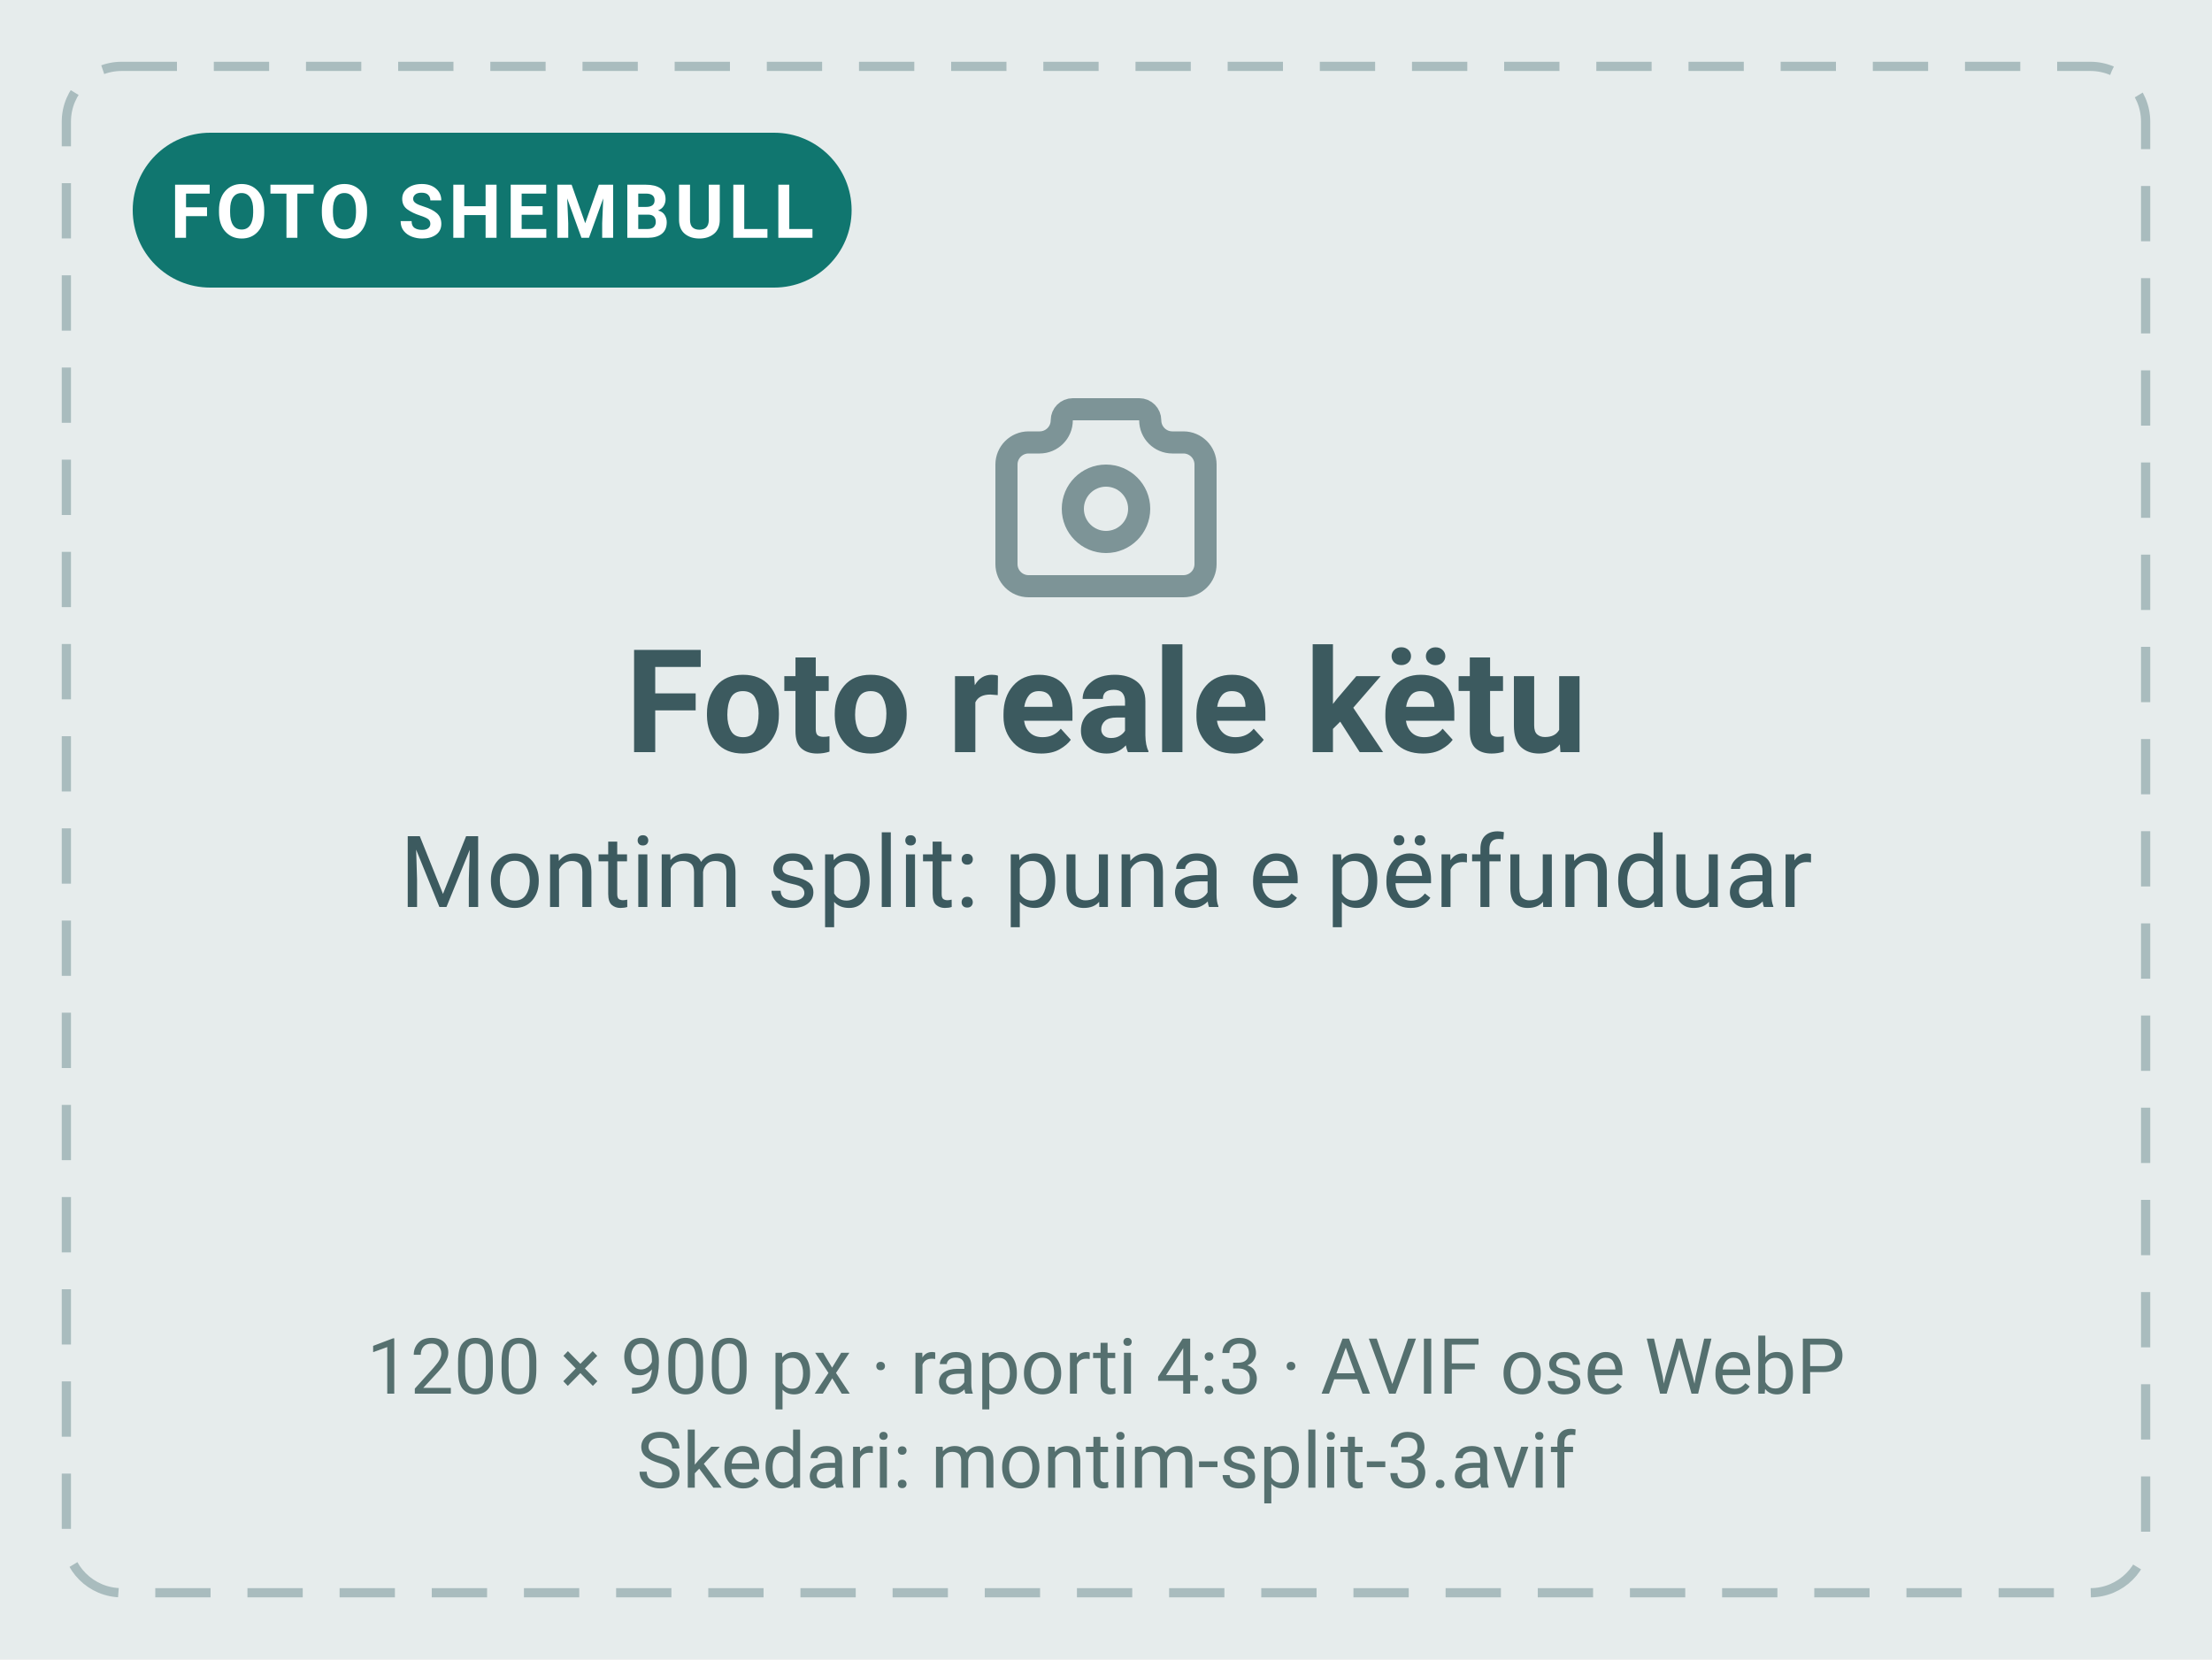
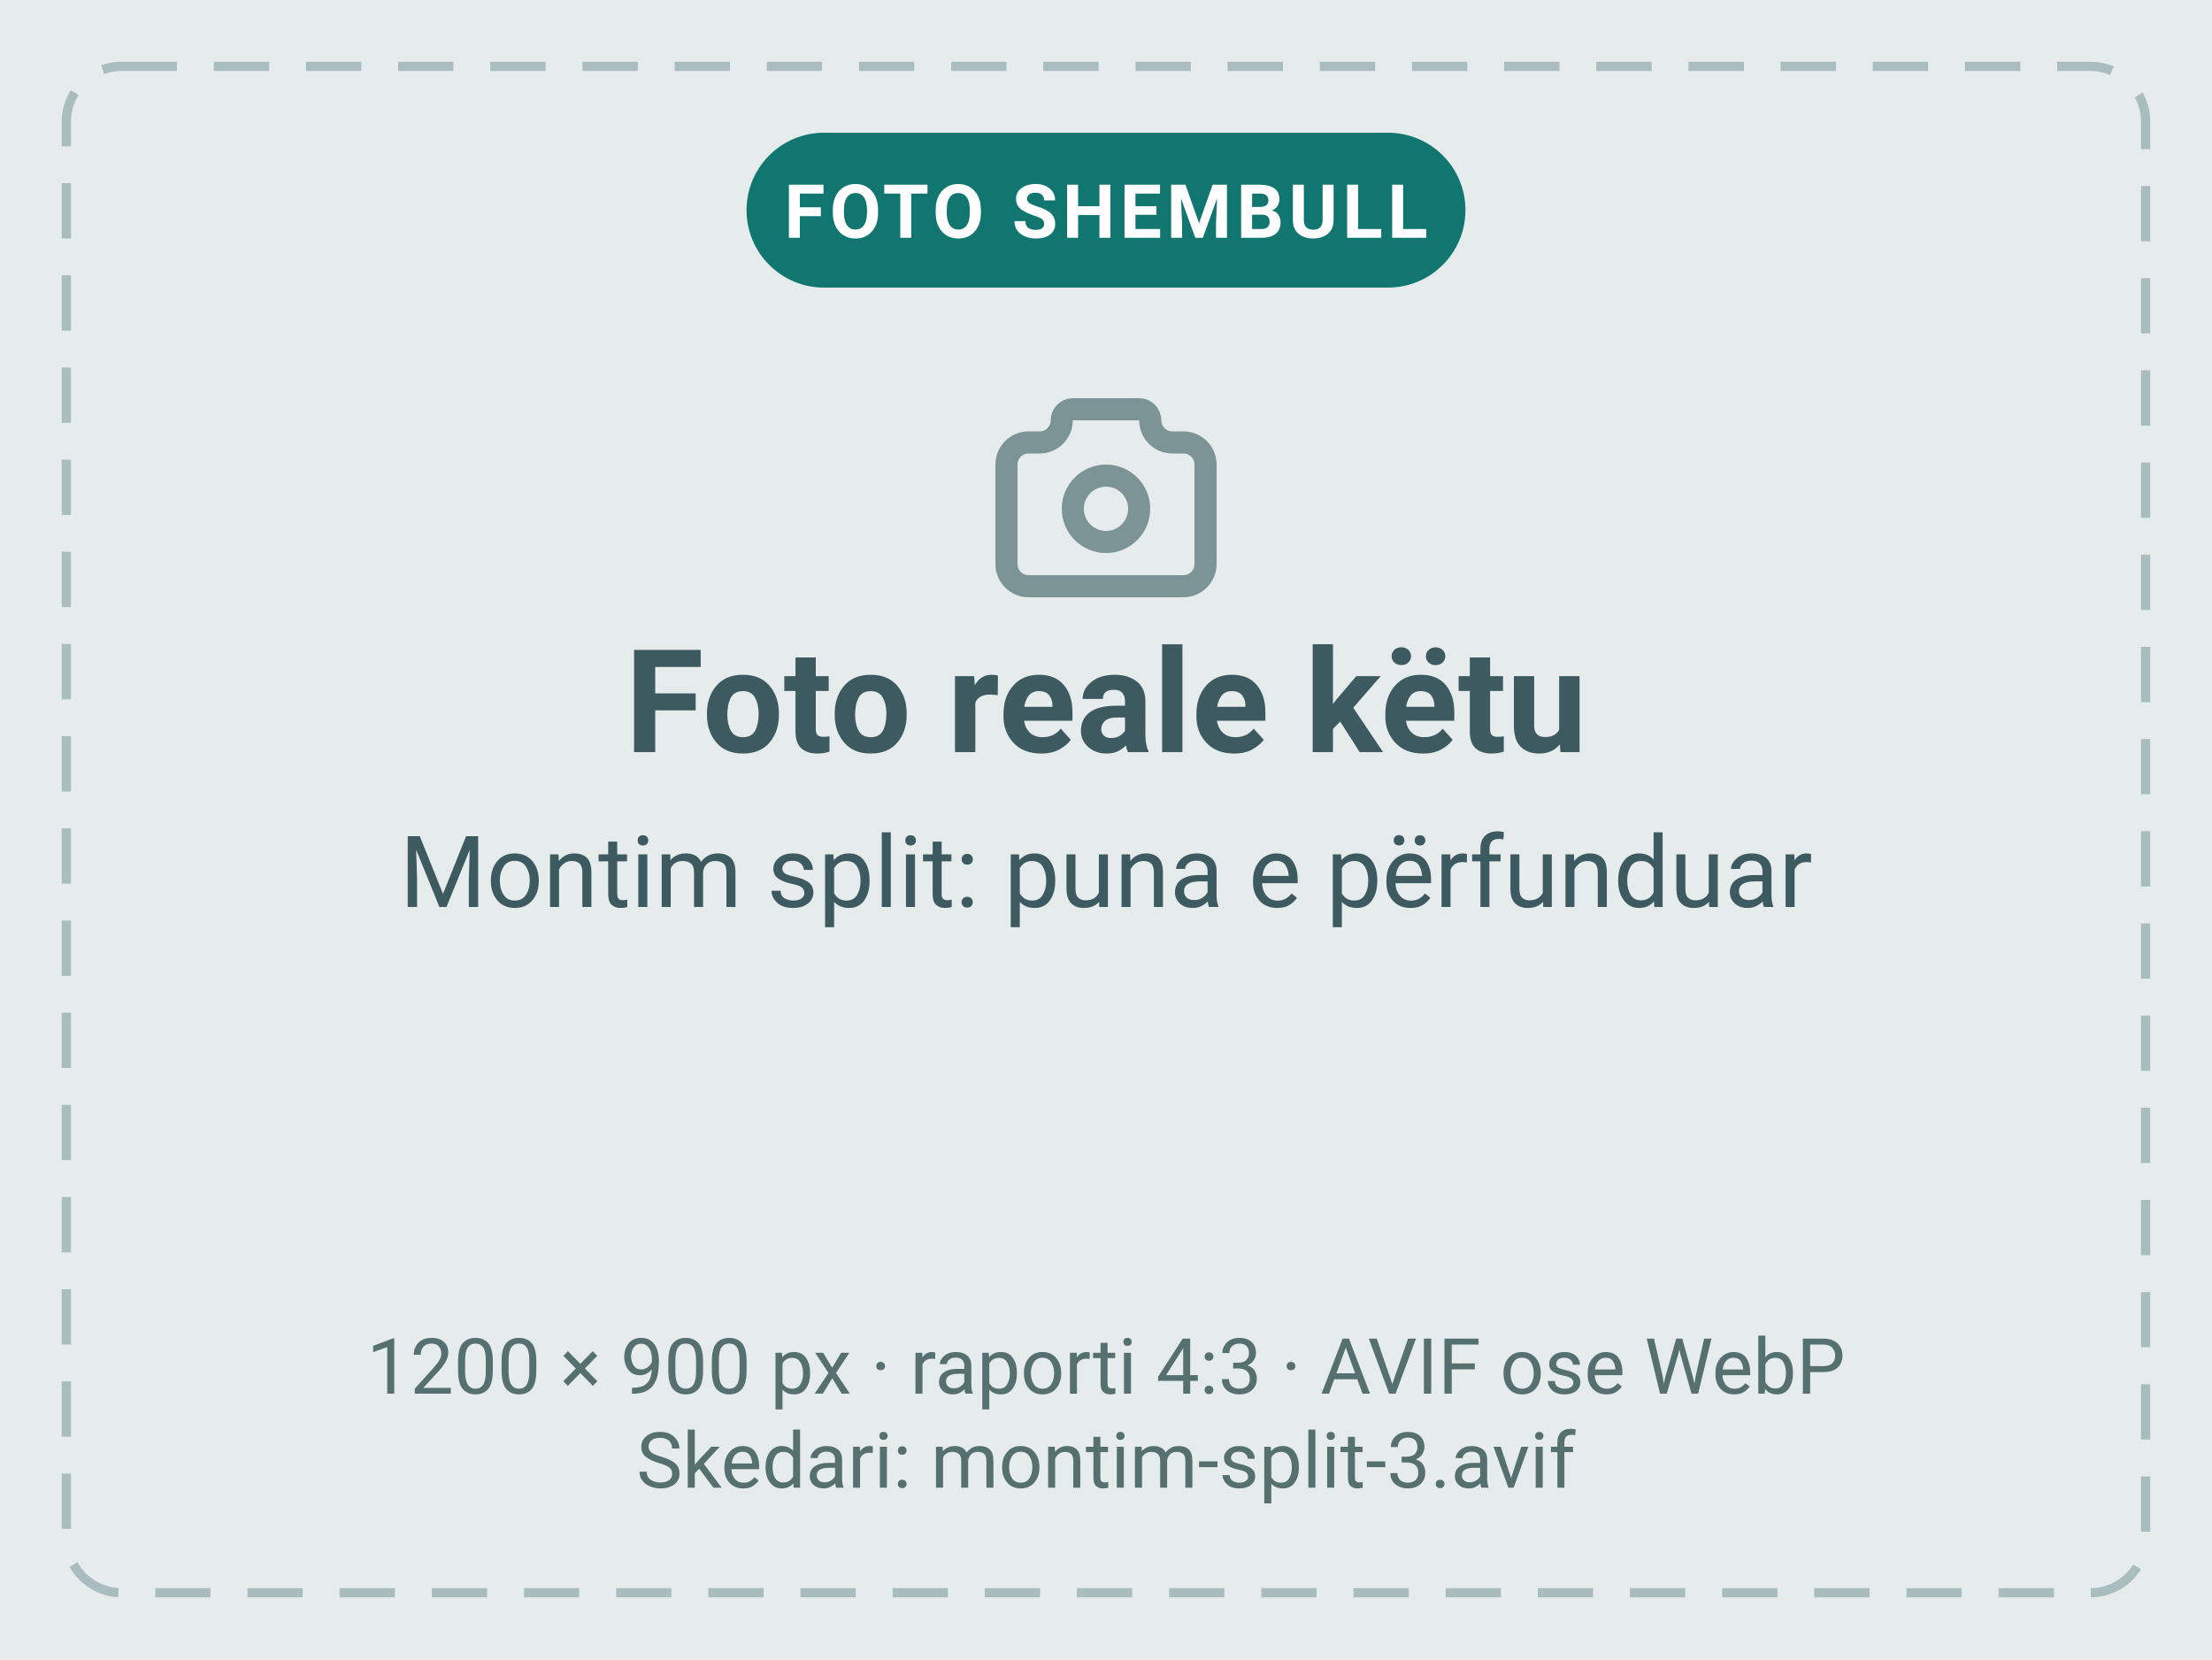
<svg xmlns="http://www.w3.org/2000/svg" width="1200" height="900" viewBox="0 0 1200 900">
  <rect width="1200" height="900" fill="#e6ecec" />
  <rect x="36" y="36" width="1128" height="828" rx="30" fill="none" stroke="#a9bcbe" stroke-width="5" stroke-dasharray="30 20" />
-   <rect x="72" y="72" width="390" height="84" rx="42" fill="#10766f" />
-   <text x="267" y="129" text-anchor="middle" font-family="'Segoe UI', Roboto, system-ui, sans-serif" font-size="40.5" font-weight="700" letter-spacing="2.5" fill="#ffffff">FOTO SHEMBULL</text>
+   <rect x="405" y="72" width="390" height="84" rx="42" fill="#10766f" />
+   <text x="600" y="129" text-anchor="middle" font-family="'Segoe UI', Roboto, system-ui, sans-serif" font-size="40.5" font-weight="700" letter-spacing="2.5" fill="#ffffff">FOTO SHEMBULL</text>
  <g transform="translate(528 198) scale(6)" fill="none" stroke="#7d9497" stroke-width="2" stroke-linecap="round" stroke-linejoin="round">
    <path d="M5 7h1a2 2 0 0 0 2 -2a1 1 0 0 1 1 -1h6a1 1 0 0 1 1 1a2 2 0 0 0 2 2h1a2 2 0 0 1 2 2v9a2 2 0 0 1 -2 2h-14a2 2 0 0 1 -2 -2v-9a2 2 0 0 1 2 -2" />
    <path d="M9 13a3 3 0 1 0 6 0a3 3 0 0 0 -6 0" />
  </g>
  <text x="600" y="408" text-anchor="middle" font-family="'Segoe UI', Roboto, system-ui, sans-serif" font-size="78" font-weight="600" fill="#3c5a5f">Foto reale këtu</text>
  <text x="600" y="492" text-anchor="middle" font-family="'Segoe UI', Roboto, system-ui, sans-serif" font-size="54" fill="#3c5a5f">Montim split: puna e përfunduar</text>
  <text x="600" y="756" text-anchor="middle" font-family="'Segoe UI', Roboto, system-ui, sans-serif" font-size="42" fill="#55706f">1200 × 900 px · raporti 4:3 · AVIF ose WebP</text>
  <text x="600" y="807" text-anchor="middle" font-family="'Segoe UI', Roboto, system-ui, sans-serif" font-size="42" fill="#55706f">Skedari: montim-split-3.avif</text>
</svg>
